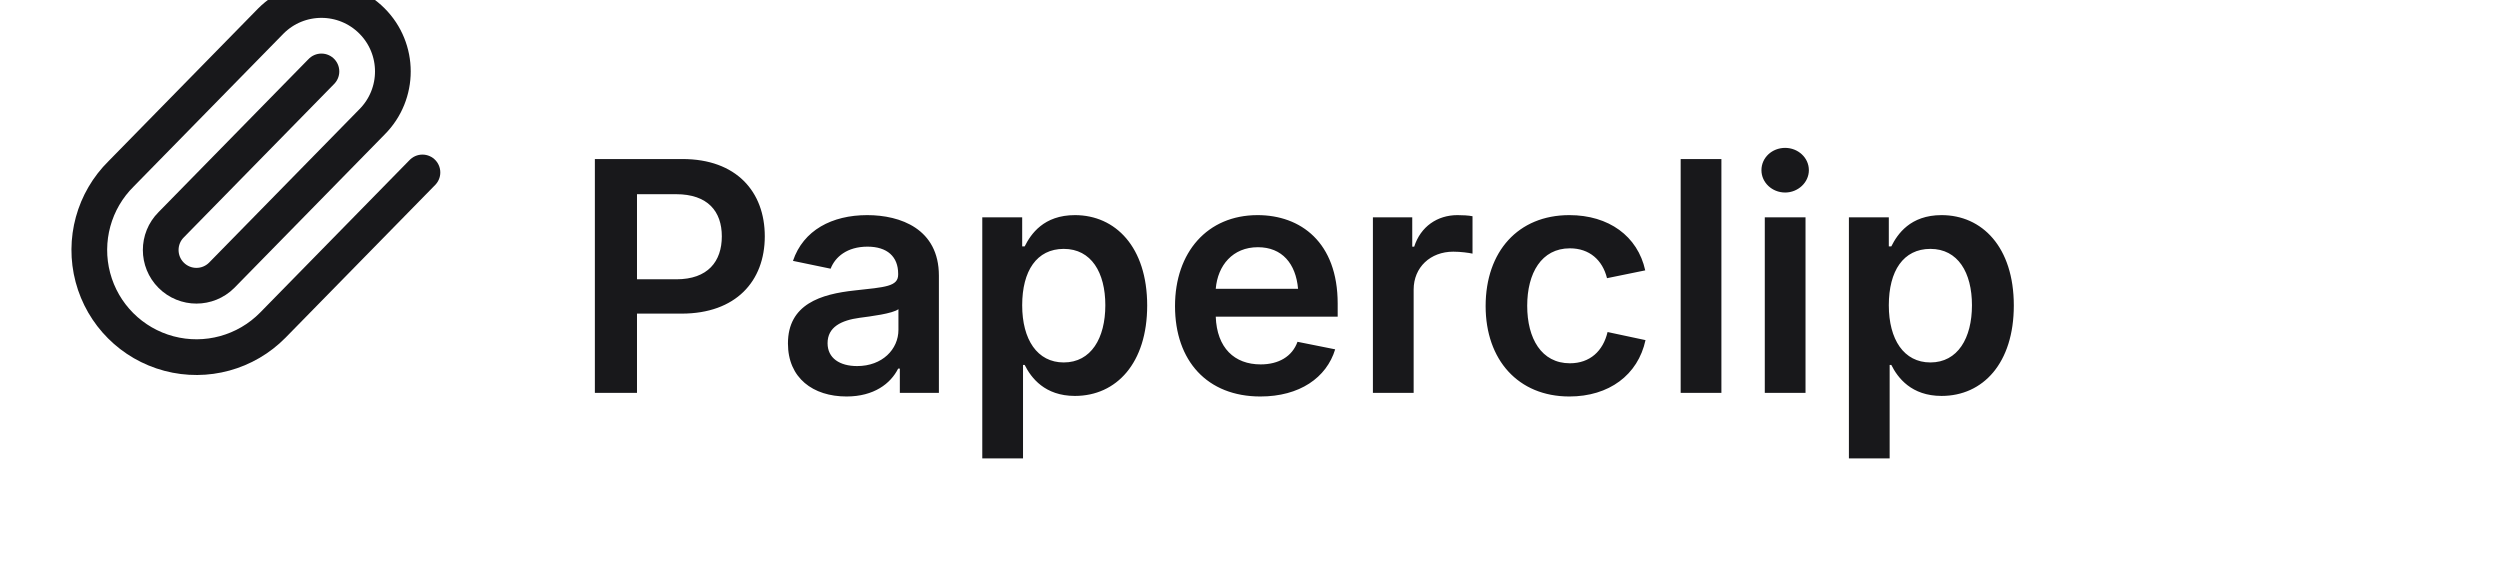
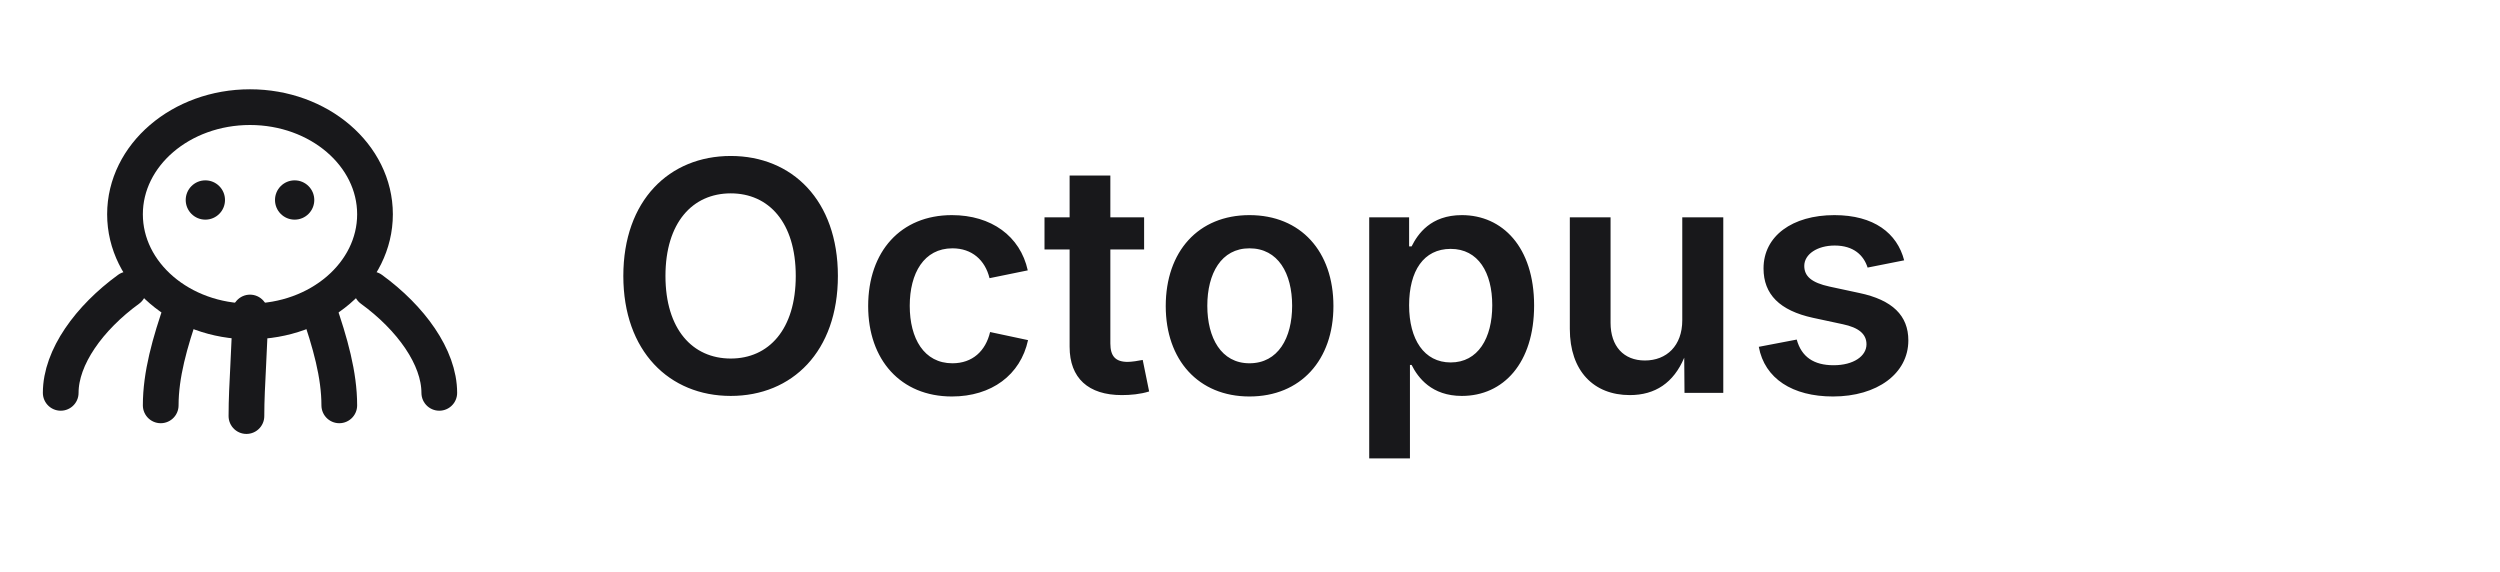
<svg xmlns="http://www.w3.org/2000/svg" width="140" height="32" viewBox="0 0 140 32" fill="none">
-   <g stroke-linecap="round" stroke-linejoin="round">
-     <path stroke="#18181b" stroke-width="2" d="m18 4-8.414 8.586a2 2 0 0 0 2.829 2.829l8.414-8.586a4 4 0 1 0-5.657-5.657l-8.379 8.551a6 6 0 1 0 8.485 8.485l8.379-8.551" />
-   </g>
-   <text x="32" y="22" font-family="system-ui, -apple-system, sans-serif" font-size="18" font-weight="600" fill="#18181b">Paperclip</text>
+   <ellipse cx="14" cy="12" rx="7" ry="6" stroke="#18181b" stroke-width="2" fill="none" />
+   <circle cx="11.5" cy="11.2" r="1.1" fill="#18181b" />
+   <circle cx="16.5" cy="11.2" r="1.1" fill="#18181b" />
+   <path stroke="#18181b" stroke-width="2" stroke-linecap="round" d="M7.2 16.2c-2.2 1.6-3.8 3.8-3.8 5.8M14 17.5c0 2-.2 4-.2 5.8M20.8 16.2c2.2 1.6 3.8 3.8 3.8 5.8M10.2 17.2c-.7 2-1.2 3.8-1.2 5.5M17.8 17.2c.7 2 1.2 3.8 1.2 5.5" />
+   <text x="34" y="22" font-family="system-ui, -apple-system, sans-serif" font-size="18" font-weight="600" fill="#18181b">Octopus</text>
</svg>
